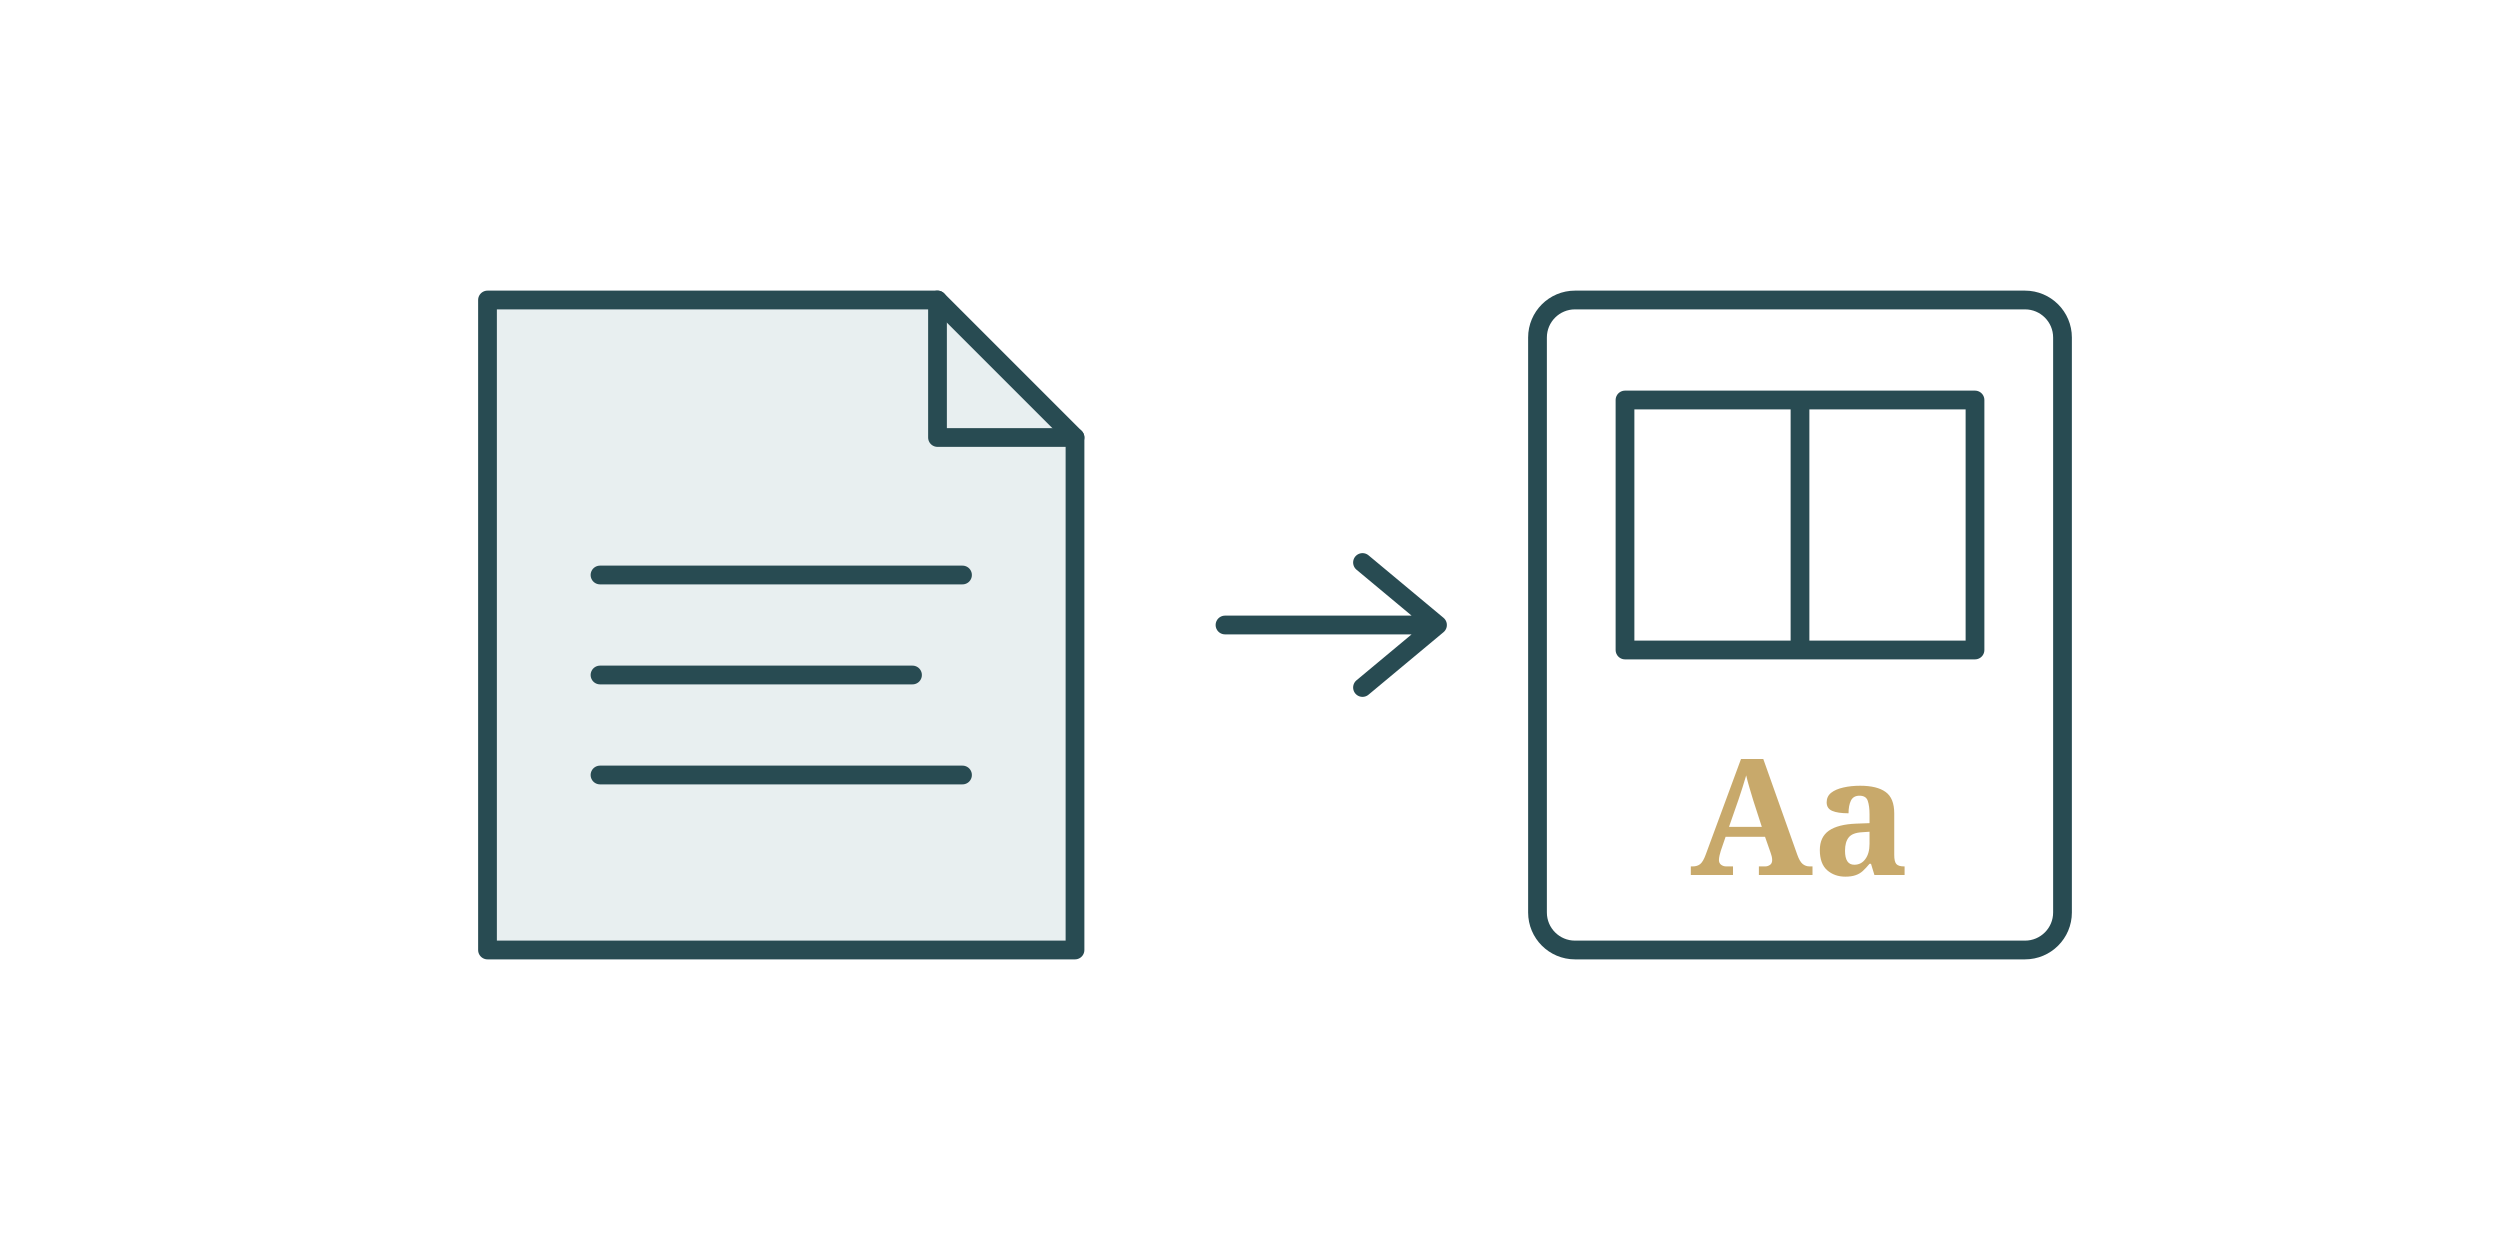
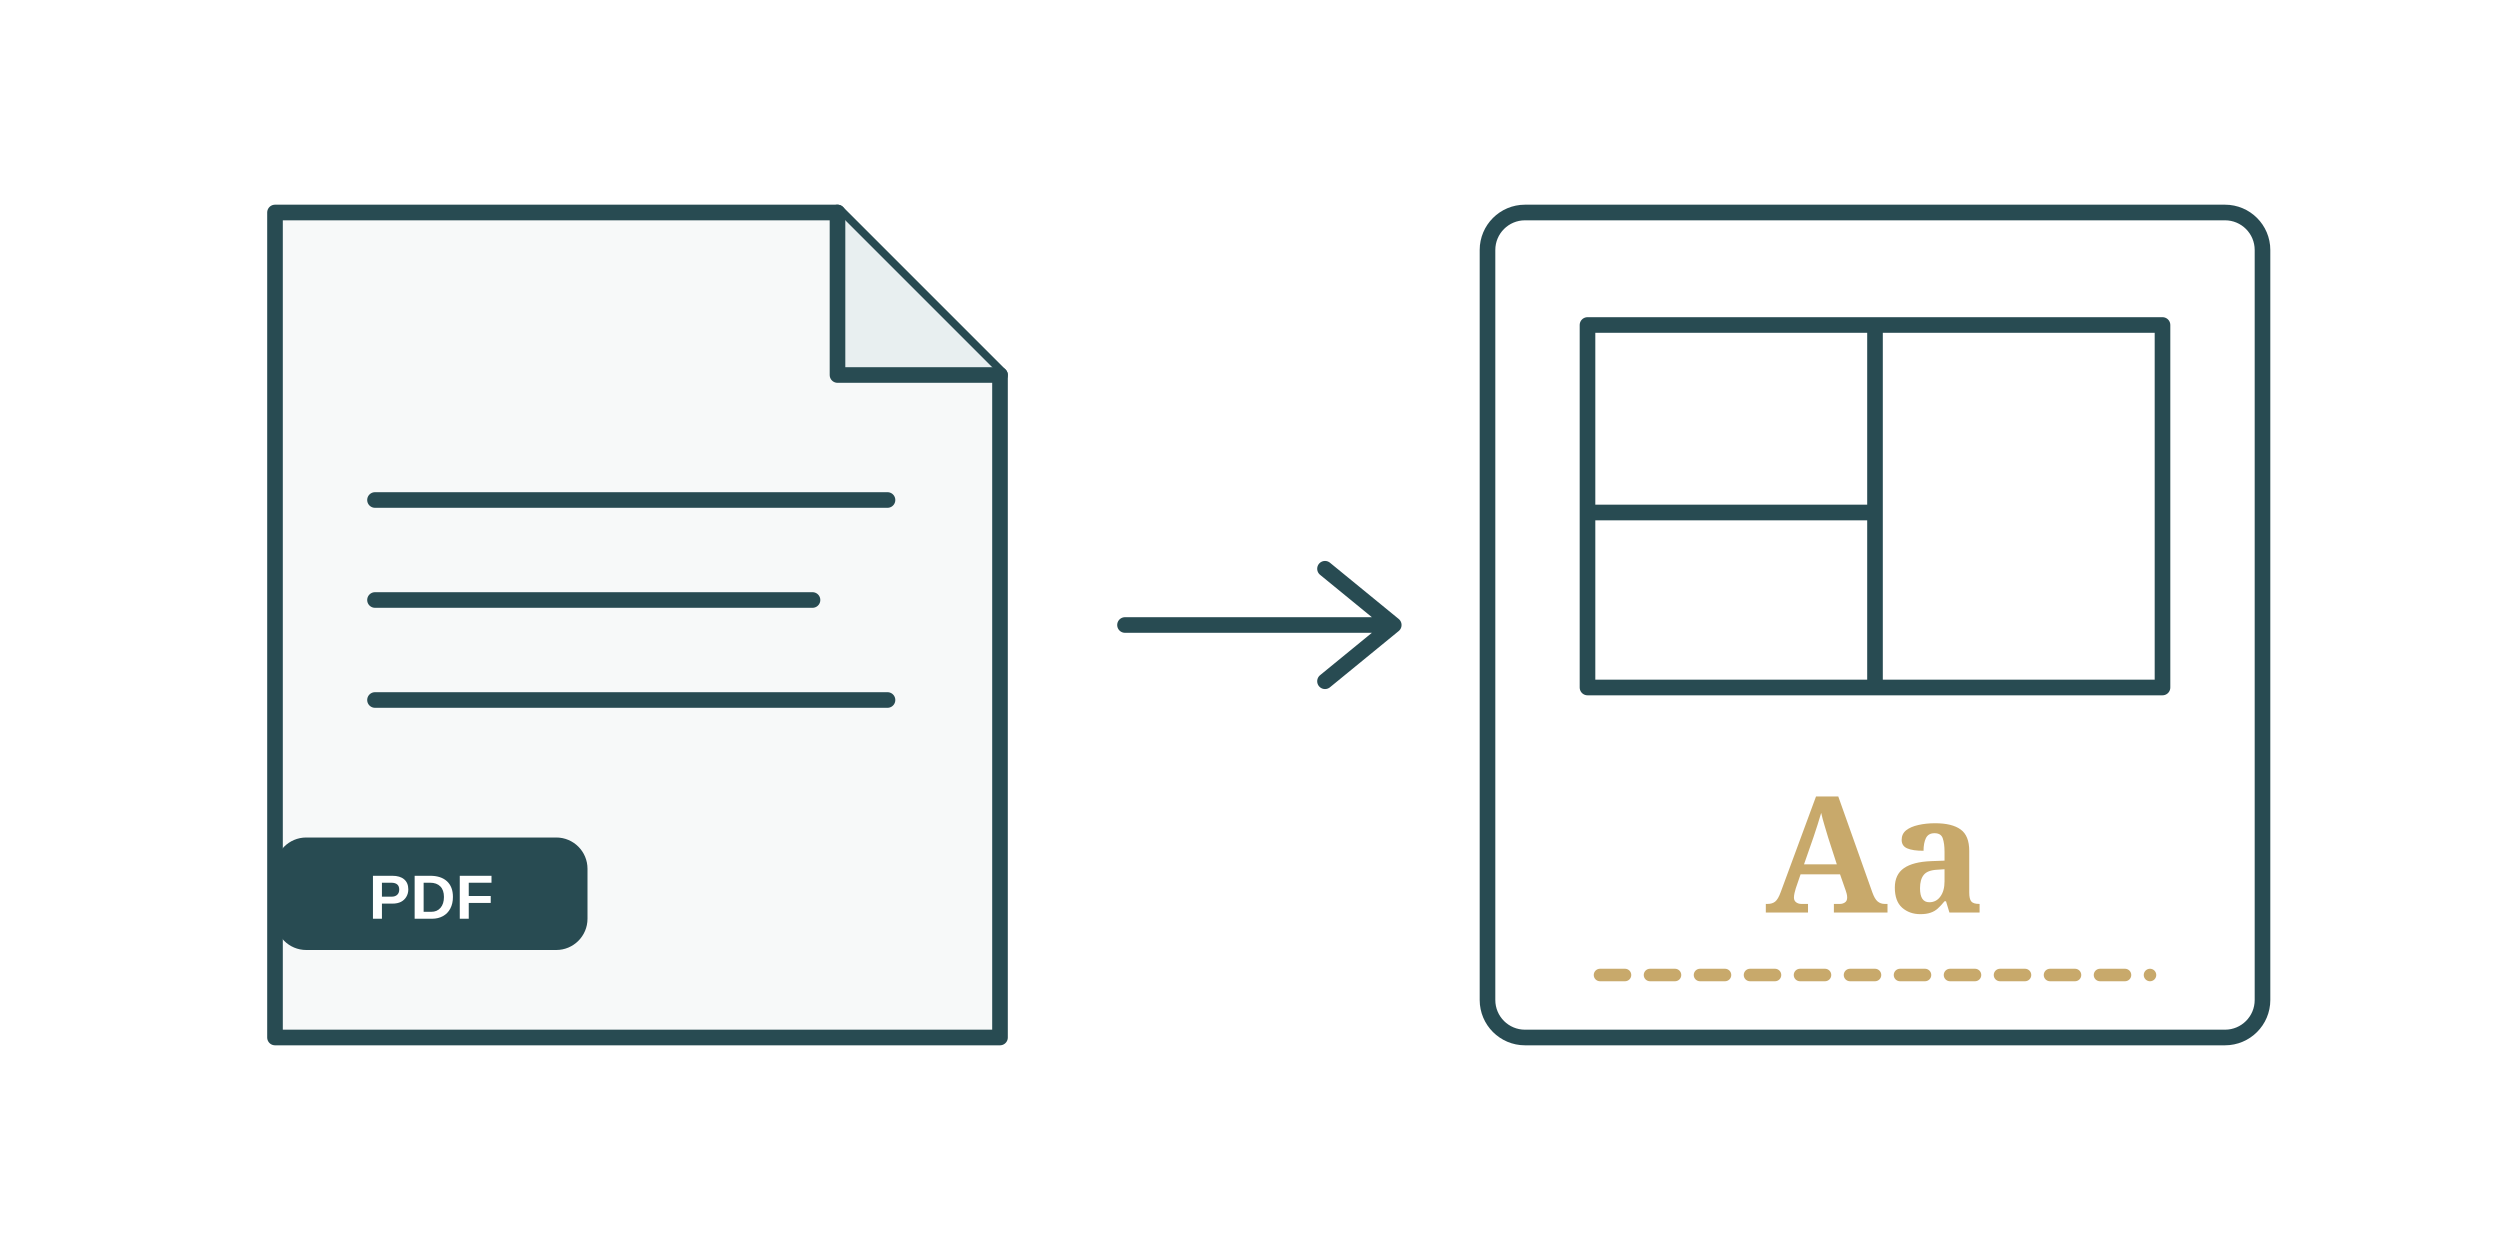
- <svg xmlns="http://www.w3.org/2000/svg" viewBox="0 0 400 200" role="img" aria-label="PDF page converted into CAD text">
+ <svg xmlns="http://www.w3.org/2000/svg" viewBox="0 0 400 200" font-family="Manrope, Arial, sans-serif" role="img" aria-label="PDF page converted into a CAD drawing with text">
  <rect width="400" height="200" fill="#ffffff" />
-   <g fill="none" stroke="#284b52" stroke-width="3" stroke-linecap="round" stroke-linejoin="round">
-     <path d="M78 48 H150 L172 70 V152 H78 Z" fill="#e8eff0" />
-     <path d="M150 48 V70 H172" />
-     <path d="M96 92 H154 M96 108 H146 M96 124 H154" />
-     <path d="M196 100 H228 M218 90 L230 100 L218 110" />
-     <rect x="246" y="48" width="84" height="104" rx="6" fill="#ffffff" />
-     <path d="M260 64 H316 V104 H260 Z M288 64 V104" />
-     <text x="288" y="140" font-family="Georgia, serif" font-size="26" font-weight="700" fill="#c8a96b" stroke="none" text-anchor="middle">Aa</text>
+   <g fill="none" stroke="#284b52" stroke-width="2.5" stroke-linecap="round" stroke-linejoin="round">
+     <path d="M44 34 H134 L160 60 V166 H44 Z" fill="#f7f9f9" />
+     <path d="M134 34 V60 H160" fill="#e8eff0" />
+     <path d="M60 80 H142 M60 96 H130 M60 112 H142" />
+     <rect x="44" y="134" width="50" height="18" rx="5" fill="#284b52" stroke="none" />
+     <text x="69.0" y="147" font-size="10" font-weight="700" fill="#ffffff" stroke="none" text-anchor="middle">PDF</text>
+     <path d="M180 100 H222 M212 91 L223 100 L212 109" />
+     <rect x="238" y="34" width="124" height="132" rx="6" fill="#ffffff" />
+     <path d="M254 52 H346 V110 H254 Z M300 52 V110 M254 82 H300" />
+     <text x="300" y="146" font-family="Georgia, serif" font-size="26" font-weight="700" fill="#c8a96b" stroke="none" text-anchor="middle">Aa</text>
+     <path d="M256 156 H344" stroke="#c8a96b" stroke-width="2" stroke-dasharray="4 4" />
  </g>
</svg>
